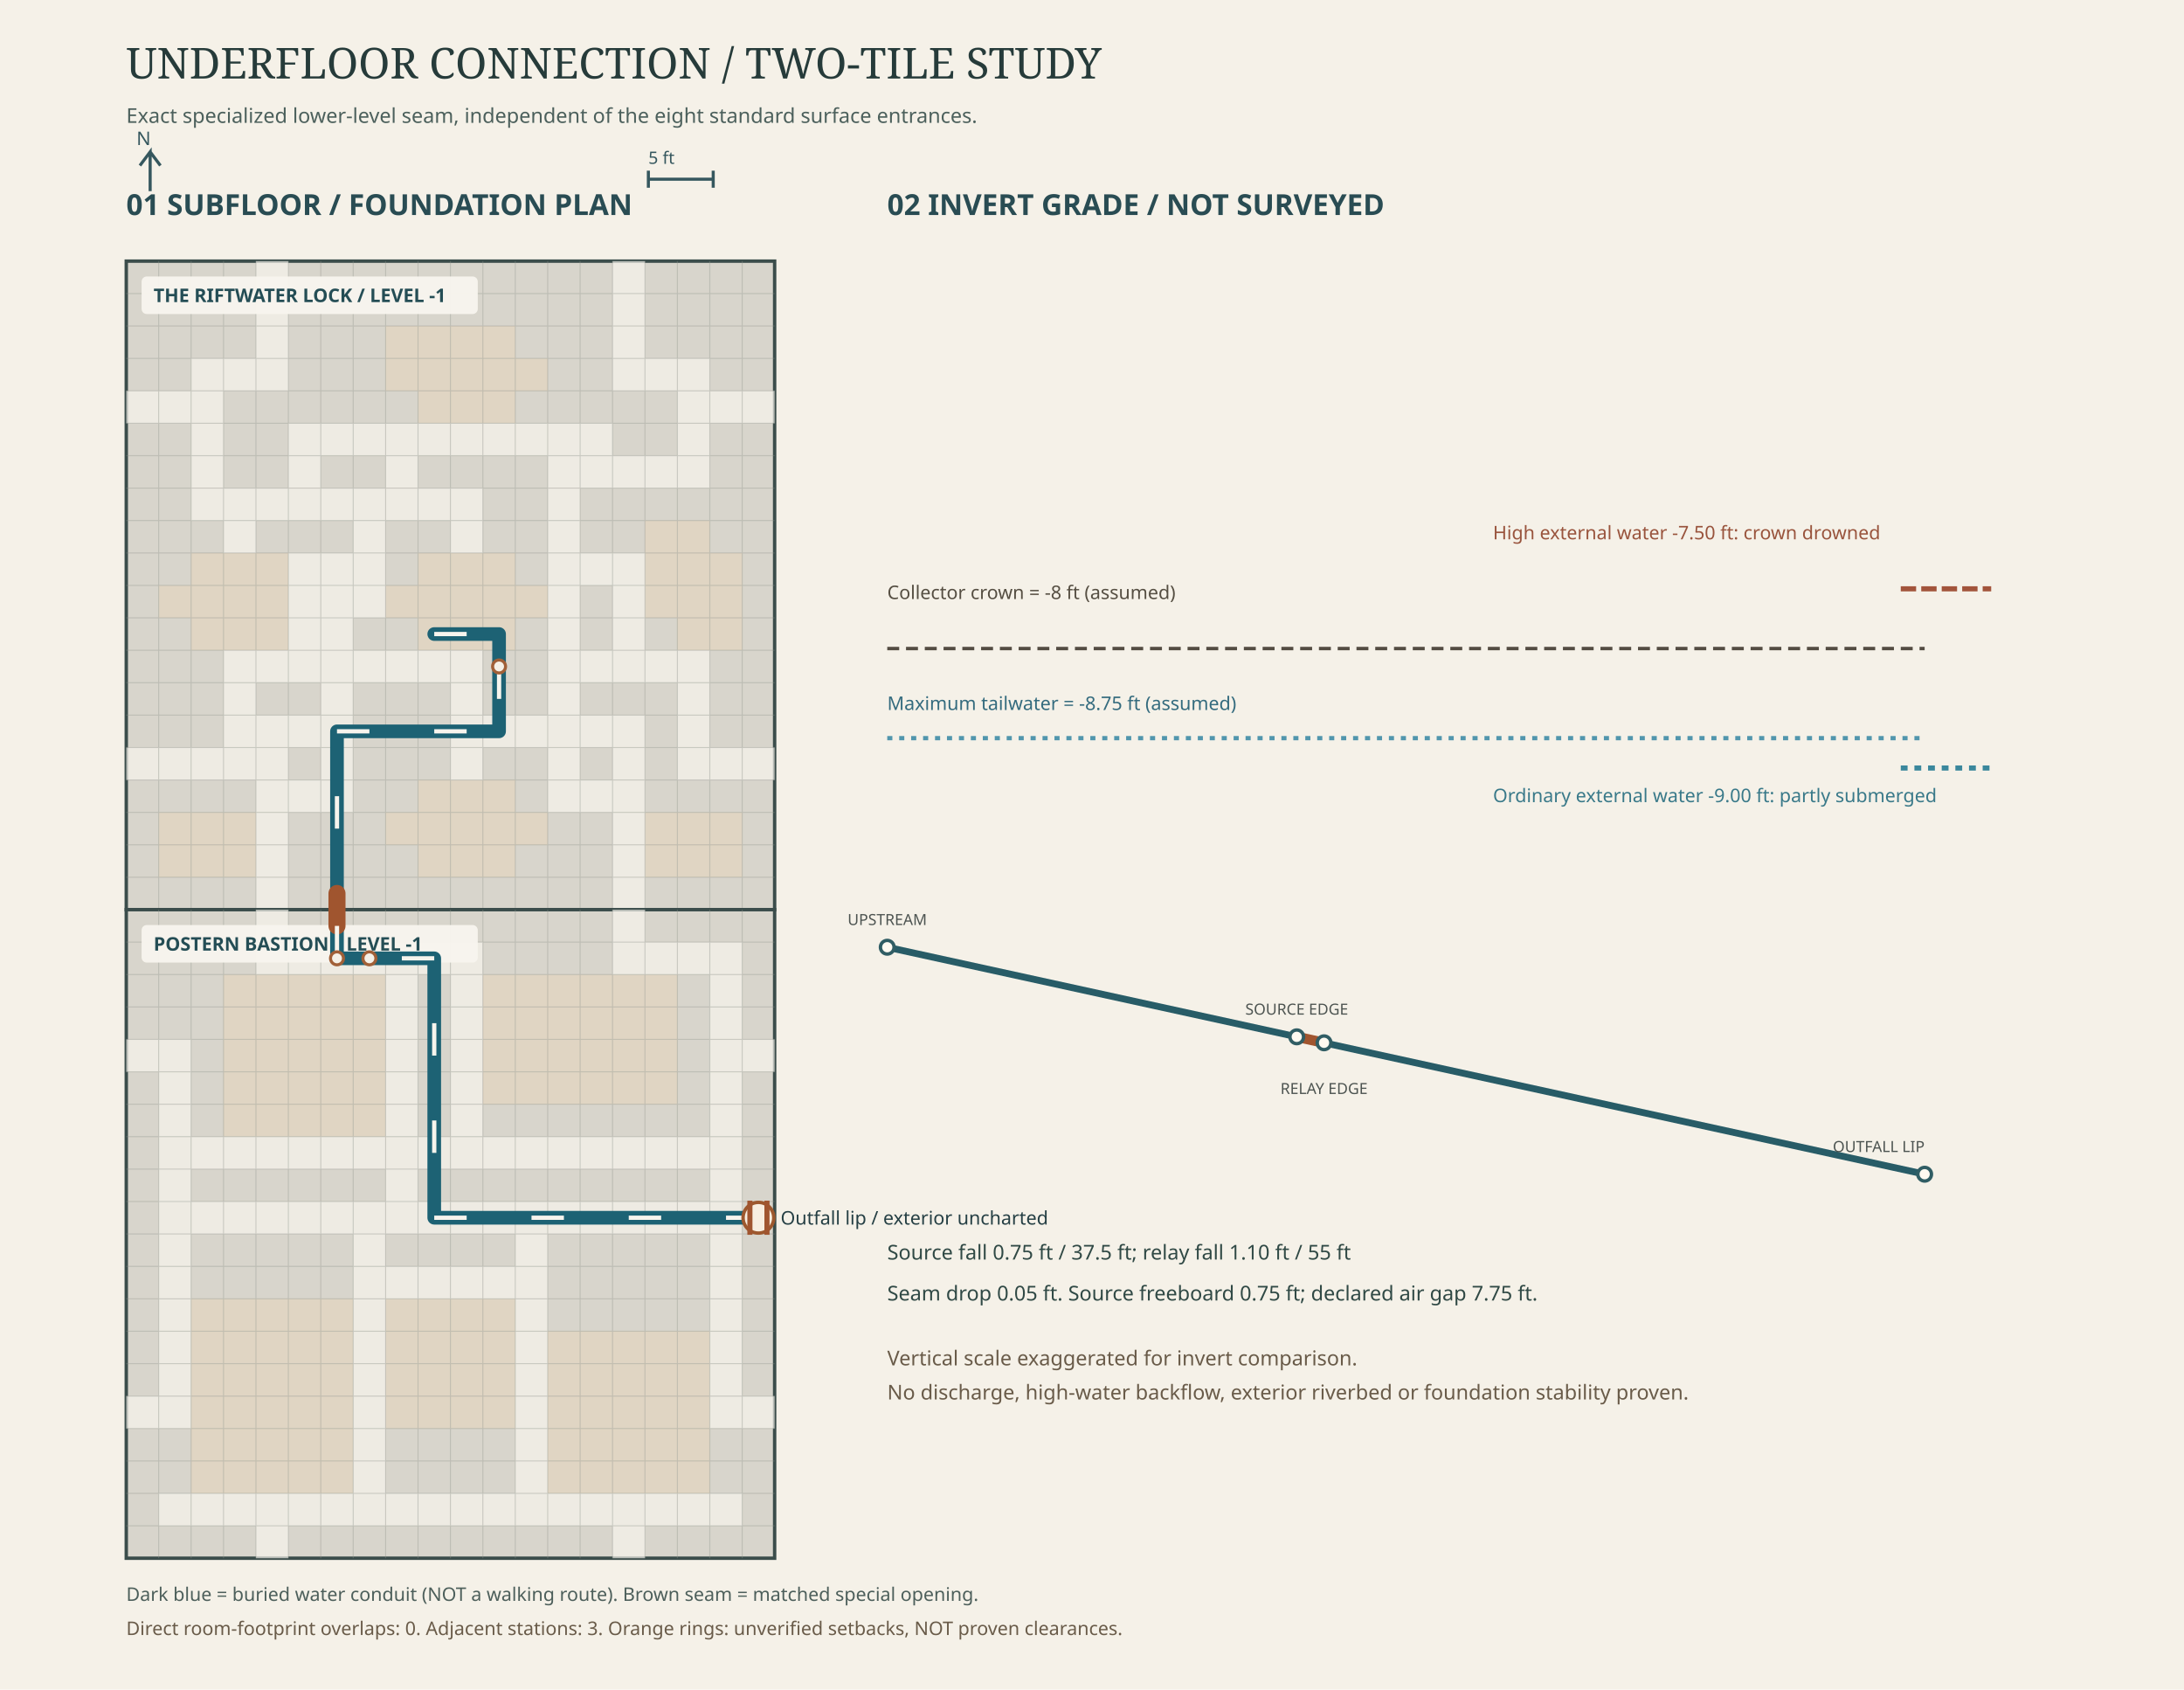
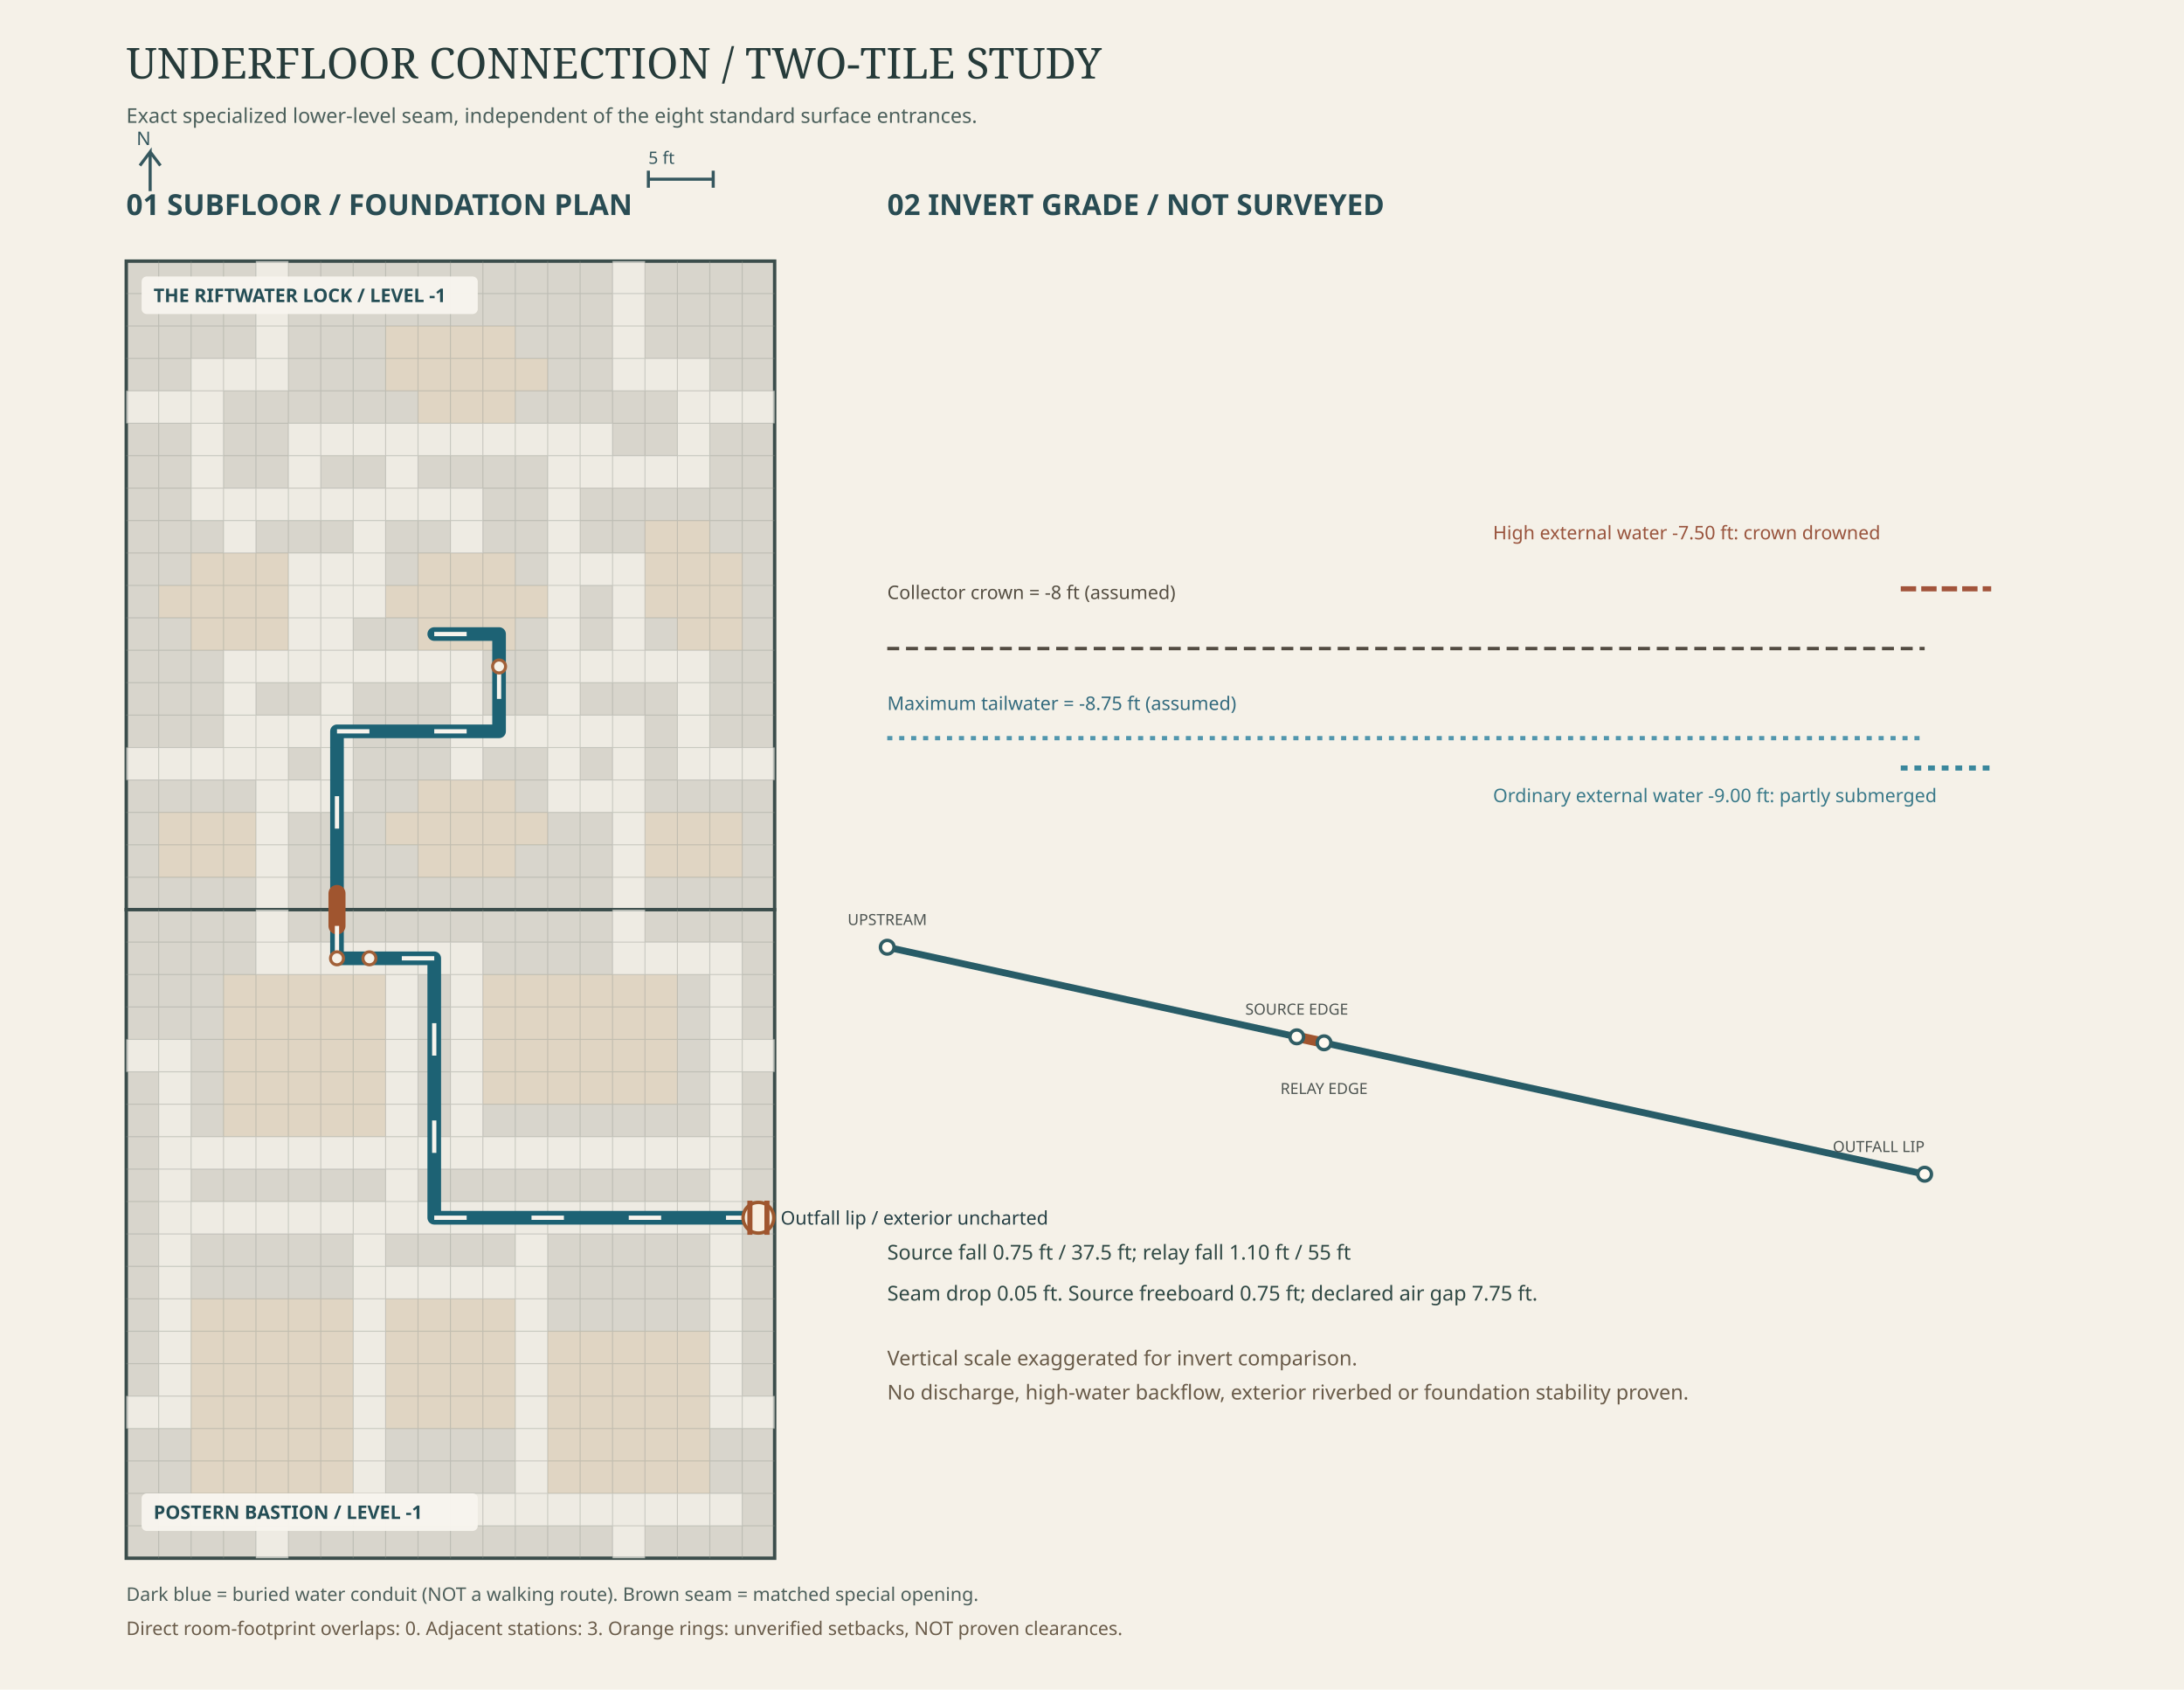
<svg xmlns="http://www.w3.org/2000/svg" viewBox="0 0 1280 990" role="img" aria-label="Matched two-tile lower collector and assumed invert survey">
  <rect width="1280" height="990" fill="#f5f1e8" />
  <text x="74" y="46" font-size="25" font-family="Georgia,serif" fill="#263b3a">UNDERFLOOR CONNECTION / TWO-TILE STUDY</text>
  <text x="74" y="72" font-size="12" font-family="sans-serif" fill="#4c605c">Exact specialized lower-level seam, independent of the eight standard surface entrances.</text>
  <text x="74" y="126" font-size="17" font-weight="700" font-family="sans-serif" fill="#294c53">01  SUBFLOOR / FOUNDATION PLAN</text>
  <text x="520" y="126" font-size="17" font-weight="700" font-family="sans-serif" fill="#294c53">02  INVERT GRADE / NOT SURVEYED</text>
  <g id="subfloor-plan-orientation" fill="none" stroke="#35575e" stroke-width="1.8">
    <path d="M88 112V89l-6 8 M88 89l6 8" />
    <text x="80" y="85" fill="#35575e" stroke="none" font-size="11" font-family="sans-serif">N</text>
    <path d="M380 105h38 M380 100v10 M418 100v10" />
    <text x="380" y="96" fill="#35575e" stroke="none" font-size="10" font-family="sans-serif">5 ft</text>
  </g>
  <g id="subfloor-two-tile-plan" transform="translate(74 153)">
    <g data-tile="riftwater_lock" transform="translate(0 0)">
      <rect width="380" height="380" fill="#d8d5cc" stroke="#3b4d4b" stroke-width="2" />
      <g id="foundation-context-0" opacity=".66">
        <rect x="38" y="171" width="19" height="19" fill="#e4d5bd" />
        <rect x="57" y="171" width="19" height="19" fill="#e4d5bd" />
        <rect x="76" y="171" width="19" height="19" fill="#e4d5bd" />
        <rect x="19" y="190" width="19" height="19" fill="#e4d5bd" />
        <rect x="38" y="190" width="19" height="19" fill="#e4d5bd" />
        <rect x="57" y="190" width="19" height="19" fill="#e4d5bd" />
        <rect x="76" y="190" width="19" height="19" fill="#e4d5bd" />
        <rect x="38" y="209" width="19" height="19" fill="#e4d5bd" />
        <rect x="57" y="209" width="19" height="19" fill="#e4d5bd" />
        <rect x="76" y="209" width="19" height="19" fill="#e4d5bd" />
        <rect x="304" y="152" width="19" height="19" fill="#e4d5bd" />
        <rect x="323" y="152" width="19" height="19" fill="#e4d5bd" />
        <rect x="304" y="171" width="19" height="19" fill="#e4d5bd" />
        <rect x="323" y="171" width="19" height="19" fill="#e4d5bd" />
        <rect x="342" y="171" width="19" height="19" fill="#e4d5bd" />
        <rect x="304" y="190" width="19" height="19" fill="#e4d5bd" />
        <rect x="323" y="190" width="19" height="19" fill="#e4d5bd" />
        <rect x="342" y="190" width="19" height="19" fill="#e4d5bd" />
        <rect x="323" y="209" width="19" height="19" fill="#e4d5bd" />
        <rect x="342" y="209" width="19" height="19" fill="#e4d5bd" />
        <rect x="171" y="171" width="19" height="19" fill="#e4d5bd" />
        <rect x="190" y="171" width="19" height="19" fill="#e4d5bd" />
        <rect x="209" y="171" width="19" height="19" fill="#e4d5bd" />
        <rect x="152" y="190" width="19" height="19" fill="#e4d5bd" />
        <rect x="171" y="190" width="19" height="19" fill="#e4d5bd" />
        <rect x="190" y="190" width="19" height="19" fill="#e4d5bd" />
        <rect x="209" y="190" width="19" height="19" fill="#e4d5bd" />
        <rect x="228" y="190" width="19" height="19" fill="#e4d5bd" />
        <rect x="171" y="209" width="19" height="19" fill="#e4d5bd" />
        <rect x="190" y="209" width="19" height="19" fill="#e4d5bd" />
        <rect x="209" y="209" width="19" height="19" fill="#e4d5bd" />
        <rect x="152" y="38" width="19" height="19" fill="#e4d5bd" />
        <rect x="171" y="38" width="19" height="19" fill="#e4d5bd" />
        <rect x="190" y="38" width="19" height="19" fill="#e4d5bd" />
        <rect x="209" y="38" width="19" height="19" fill="#e4d5bd" />
        <rect x="152" y="57" width="19" height="19" fill="#e4d5bd" />
        <rect x="171" y="57" width="19" height="19" fill="#e4d5bd" />
        <rect x="190" y="57" width="19" height="19" fill="#e4d5bd" />
        <rect x="209" y="57" width="19" height="19" fill="#e4d5bd" />
        <rect x="228" y="57" width="19" height="19" fill="#e4d5bd" />
        <rect x="171" y="76" width="19" height="19" fill="#e4d5bd" />
        <rect x="190" y="76" width="19" height="19" fill="#e4d5bd" />
        <rect x="209" y="76" width="19" height="19" fill="#e4d5bd" />
        <rect x="171" y="304" width="19" height="19" fill="#e4d5bd" />
        <rect x="190" y="304" width="19" height="19" fill="#e4d5bd" />
        <rect x="209" y="304" width="19" height="19" fill="#e4d5bd" />
        <rect x="152" y="323" width="19" height="19" fill="#e4d5bd" />
        <rect x="171" y="323" width="19" height="19" fill="#e4d5bd" />
        <rect x="190" y="323" width="19" height="19" fill="#e4d5bd" />
        <rect x="209" y="323" width="19" height="19" fill="#e4d5bd" />
        <rect x="228" y="323" width="19" height="19" fill="#e4d5bd" />
        <rect x="171" y="342" width="19" height="19" fill="#e4d5bd" />
        <rect x="190" y="342" width="19" height="19" fill="#e4d5bd" />
        <rect x="209" y="342" width="19" height="19" fill="#e4d5bd" />
        <rect x="19" y="323" width="19" height="19" fill="#e4d5bd" />
        <rect x="38" y="323" width="19" height="19" fill="#e4d5bd" />
        <rect x="57" y="323" width="19" height="19" fill="#e4d5bd" />
        <rect x="19" y="342" width="19" height="19" fill="#e4d5bd" />
        <rect x="38" y="342" width="19" height="19" fill="#e4d5bd" />
        <rect x="57" y="342" width="19" height="19" fill="#e4d5bd" />
        <rect x="304" y="323" width="19" height="19" fill="#e4d5bd" />
        <rect x="323" y="323" width="19" height="19" fill="#e4d5bd" />
        <rect x="342" y="323" width="19" height="19" fill="#e4d5bd" />
        <rect x="304" y="342" width="19" height="19" fill="#e4d5bd" />
        <rect x="323" y="342" width="19" height="19" fill="#e4d5bd" />
        <rect x="342" y="342" width="19" height="19" fill="#e4d5bd" />
        <rect x="76" y="0" width="19" height="19" fill="#f9f6ef" />
        <rect x="76" y="19" width="19" height="19" fill="#f9f6ef" />
        <rect x="76" y="38" width="19" height="19" fill="#f9f6ef" />
        <rect x="76" y="57" width="19" height="19" fill="#f9f6ef" />
        <rect x="38" y="57" width="19" height="19" fill="#f9f6ef" />
        <rect x="57" y="57" width="19" height="19" fill="#f9f6ef" />
        <rect x="38" y="76" width="19" height="19" fill="#f9f6ef" />
        <rect x="38" y="95" width="19" height="19" fill="#f9f6ef" />
        <rect x="38" y="114" width="19" height="19" fill="#f9f6ef" />
        <rect x="38" y="133" width="19" height="19" fill="#f9f6ef" />
        <rect x="57" y="133" width="19" height="19" fill="#f9f6ef" />
        <rect x="76" y="133" width="19" height="19" fill="#f9f6ef" />
        <rect x="95" y="133" width="19" height="19" fill="#f9f6ef" />
        <rect x="285" y="0" width="19" height="19" fill="#f9f6ef" />
        <rect x="285" y="19" width="19" height="19" fill="#f9f6ef" />
        <rect x="285" y="38" width="19" height="19" fill="#f9f6ef" />
        <rect x="285" y="57" width="19" height="19" fill="#f9f6ef" />
        <rect x="304" y="57" width="19" height="19" fill="#f9f6ef" />
        <rect x="323" y="57" width="19" height="19" fill="#f9f6ef" />
        <rect x="323" y="76" width="19" height="19" fill="#f9f6ef" />
        <rect x="323" y="95" width="19" height="19" fill="#f9f6ef" />
        <rect x="323" y="114" width="19" height="19" fill="#f9f6ef" />
        <rect x="266" y="114" width="19" height="19" fill="#f9f6ef" />
        <rect x="285" y="114" width="19" height="19" fill="#f9f6ef" />
        <rect x="304" y="114" width="19" height="19" fill="#f9f6ef" />
        <rect x="0" y="76" width="19" height="19" fill="#f9f6ef" />
        <rect x="19" y="76" width="19" height="19" fill="#f9f6ef" />
        <rect x="342" y="76" width="19" height="19" fill="#f9f6ef" />
        <rect x="361" y="76" width="19" height="19" fill="#f9f6ef" />
        <rect x="0" y="285" width="19" height="19" fill="#f9f6ef" />
        <rect x="19" y="285" width="19" height="19" fill="#f9f6ef" />
        <rect x="38" y="285" width="19" height="19" fill="#f9f6ef" />
        <rect x="57" y="285" width="19" height="19" fill="#f9f6ef" />
        <rect x="57" y="228" width="19" height="19" fill="#f9f6ef" />
        <rect x="57" y="247" width="19" height="19" fill="#f9f6ef" />
        <rect x="57" y="266" width="19" height="19" fill="#f9f6ef" />
        <rect x="76" y="228" width="19" height="19" fill="#f9f6ef" />
        <rect x="95" y="228" width="19" height="19" fill="#f9f6ef" />
        <rect x="114" y="228" width="19" height="19" fill="#f9f6ef" />
        <rect x="323" y="285" width="19" height="19" fill="#f9f6ef" />
        <rect x="342" y="285" width="19" height="19" fill="#f9f6ef" />
        <rect x="361" y="285" width="19" height="19" fill="#f9f6ef" />
        <rect x="323" y="228" width="19" height="19" fill="#f9f6ef" />
        <rect x="323" y="247" width="19" height="19" fill="#f9f6ef" />
        <rect x="323" y="266" width="19" height="19" fill="#f9f6ef" />
        <rect x="266" y="228" width="19" height="19" fill="#f9f6ef" />
        <rect x="285" y="228" width="19" height="19" fill="#f9f6ef" />
        <rect x="304" y="228" width="19" height="19" fill="#f9f6ef" />
        <rect x="76" y="304" width="19" height="19" fill="#f9f6ef" />
        <rect x="76" y="323" width="19" height="19" fill="#f9f6ef" />
        <rect x="76" y="342" width="19" height="19" fill="#f9f6ef" />
        <rect x="76" y="361" width="19" height="19" fill="#f9f6ef" />
        <rect x="95" y="304" width="19" height="19" fill="#f9f6ef" />
        <rect x="114" y="304" width="19" height="19" fill="#f9f6ef" />
        <rect x="114" y="247" width="19" height="19" fill="#f9f6ef" />
        <rect x="114" y="266" width="19" height="19" fill="#f9f6ef" />
        <rect x="114" y="285" width="19" height="19" fill="#f9f6ef" />
        <rect x="285" y="304" width="19" height="19" fill="#f9f6ef" />
        <rect x="285" y="323" width="19" height="19" fill="#f9f6ef" />
        <rect x="285" y="342" width="19" height="19" fill="#f9f6ef" />
        <rect x="285" y="361" width="19" height="19" fill="#f9f6ef" />
        <rect x="247" y="304" width="19" height="19" fill="#f9f6ef" />
        <rect x="266" y="304" width="19" height="19" fill="#f9f6ef" />
        <rect x="247" y="228" width="19" height="19" fill="#f9f6ef" />
        <rect x="247" y="247" width="19" height="19" fill="#f9f6ef" />
        <rect x="247" y="266" width="19" height="19" fill="#f9f6ef" />
        <rect x="247" y="285" width="19" height="19" fill="#f9f6ef" />
        <rect x="95" y="95" width="19" height="19" fill="#f9f6ef" />
        <rect x="95" y="114" width="19" height="19" fill="#f9f6ef" />
        <rect x="114" y="95" width="19" height="19" fill="#f9f6ef" />
        <rect x="133" y="95" width="19" height="19" fill="#f9f6ef" />
        <rect x="152" y="95" width="19" height="19" fill="#f9f6ef" />
        <rect x="171" y="95" width="19" height="19" fill="#f9f6ef" />
        <rect x="190" y="95" width="19" height="19" fill="#f9f6ef" />
        <rect x="209" y="95" width="19" height="19" fill="#f9f6ef" />
        <rect x="228" y="95" width="19" height="19" fill="#f9f6ef" />
        <rect x="247" y="95" width="19" height="19" fill="#f9f6ef" />
        <rect x="266" y="95" width="19" height="19" fill="#f9f6ef" />
        <rect x="114" y="133" width="19" height="19" fill="#f9f6ef" />
        <rect x="133" y="133" width="19" height="19" fill="#f9f6ef" />
        <rect x="133" y="152" width="19" height="19" fill="#f9f6ef" />
        <rect x="133" y="171" width="19" height="19" fill="#f9f6ef" />
        <rect x="114" y="171" width="19" height="19" fill="#f9f6ef" />
        <rect x="114" y="190" width="19" height="19" fill="#f9f6ef" />
        <rect x="114" y="209" width="19" height="19" fill="#f9f6ef" />
        <rect x="247" y="114" width="19" height="19" fill="#f9f6ef" />
        <rect x="247" y="133" width="19" height="19" fill="#f9f6ef" />
        <rect x="247" y="152" width="19" height="19" fill="#f9f6ef" />
        <rect x="247" y="171" width="19" height="19" fill="#f9f6ef" />
        <rect x="247" y="190" width="19" height="19" fill="#f9f6ef" />
        <rect x="247" y="209" width="19" height="19" fill="#f9f6ef" />
        <rect x="133" y="228" width="19" height="19" fill="#f9f6ef" />
        <rect x="152" y="228" width="19" height="19" fill="#f9f6ef" />
        <rect x="171" y="228" width="19" height="19" fill="#f9f6ef" />
        <rect x="190" y="228" width="19" height="19" fill="#f9f6ef" />
        <rect x="190" y="247" width="19" height="19" fill="#f9f6ef" />
        <rect x="190" y="266" width="19" height="19" fill="#f9f6ef" />
        <rect x="209" y="266" width="19" height="19" fill="#f9f6ef" />
        <rect x="228" y="266" width="19" height="19" fill="#f9f6ef" />
        <rect x="152" y="114" width="19" height="19" fill="#f9f6ef" />
        <rect x="152" y="133" width="19" height="19" fill="#f9f6ef" />
        <rect x="171" y="133" width="19" height="19" fill="#f9f6ef" />
        <rect x="190" y="133" width="19" height="19" fill="#f9f6ef" />
        <rect x="190" y="152" width="19" height="19" fill="#f9f6ef" />
        <rect x="57" y="152" width="19" height="19" fill="#f9f6ef" />
        <rect x="95" y="171" width="19" height="19" fill="#f9f6ef" />
        <rect x="95" y="190" width="19" height="19" fill="#f9f6ef" />
        <rect x="266" y="171" width="19" height="19" fill="#f9f6ef" />
        <rect x="285" y="171" width="19" height="19" fill="#f9f6ef" />
        <rect x="190" y="285" width="19" height="19" fill="#f9f6ef" />
        <rect x="95" y="209" width="19" height="19" fill="#f9f6ef" />
        <rect x="285" y="190" width="19" height="19" fill="#f9f6ef" />
        <rect x="285" y="209" width="19" height="19" fill="#f9f6ef" />
        <rect x="76" y="266" width="19" height="19" fill="#f9f6ef" />
        <rect x="76" y="285" width="19" height="19" fill="#f9f6ef" />
        <rect x="95" y="266" width="19" height="19" fill="#f9f6ef" />
        <rect x="285" y="266" width="19" height="19" fill="#f9f6ef" />
        <rect x="285" y="285" width="19" height="19" fill="#f9f6ef" />
        <rect x="266" y="266" width="19" height="19" fill="#f9f6ef" />
        <rect x="133" y="190" width="19" height="19" fill="#f9f6ef" />
      </g>
      <g fill="none" stroke="#8c9189" stroke-width=".6" opacity=".35">
        <path d="M19,0v380 M0,19h380" />
        <path d="M38,0v380 M0,38h380" />
        <path d="M57,0v380 M0,57h380" />
        <path d="M76,0v380 M0,76h380" />
        <path d="M95,0v380 M0,95h380" />
        <path d="M114,0v380 M0,114h380" />
        <path d="M133,0v380 M0,133h380" />
        <path d="M152,0v380 M0,152h380" />
        <path d="M171,0v380 M0,171h380" />
        <path d="M190,0v380 M0,190h380" />
        <path d="M209,0v380 M0,209h380" />
        <path d="M228,0v380 M0,228h380" />
        <path d="M247,0v380 M0,247h380" />
        <path d="M266,0v380 M0,266h380" />
        <path d="M285,0v380 M0,285h380" />
        <path d="M304,0v380 M0,304h380" />
        <path d="M323,0v380 M0,323h380" />
        <path d="M342,0v380 M0,342h380" />
        <path d="M361,0v380 M0,361h380" />
      </g>
      <rect x="9" y="9" width="197" height="22" rx="3" fill="#f8f5ee" opacity=".96" />
      <text x="16" y="24" font-size="11" fill="#244d55" font-weight="700" font-family="sans-serif">THE RIFTWATER LOCK / LEVEL -1</text>
    </g>
    <g data-tile="postern_bastion" transform="translate(0 380)">
      <rect width="380" height="380" fill="#d8d5cc" stroke="#3b4d4b" stroke-width="2" />
      <g id="foundation-context-1" opacity=".66">
        <rect x="57" y="38" width="19" height="19" fill="#e4d5bd" />
        <rect x="76" y="38" width="19" height="19" fill="#e4d5bd" />
        <rect x="95" y="38" width="19" height="19" fill="#e4d5bd" />
        <rect x="114" y="38" width="19" height="19" fill="#e4d5bd" />
        <rect x="133" y="38" width="19" height="19" fill="#e4d5bd" />
        <rect x="57" y="57" width="19" height="19" fill="#e4d5bd" />
        <rect x="76" y="57" width="19" height="19" fill="#e4d5bd" />
        <rect x="95" y="57" width="19" height="19" fill="#e4d5bd" />
        <rect x="114" y="57" width="19" height="19" fill="#e4d5bd" />
        <rect x="133" y="57" width="19" height="19" fill="#e4d5bd" />
        <rect x="57" y="76" width="19" height="19" fill="#e4d5bd" />
        <rect x="76" y="76" width="19" height="19" fill="#e4d5bd" />
        <rect x="95" y="76" width="19" height="19" fill="#e4d5bd" />
        <rect x="114" y="76" width="19" height="19" fill="#e4d5bd" />
        <rect x="133" y="76" width="19" height="19" fill="#e4d5bd" />
        <rect x="57" y="95" width="19" height="19" fill="#e4d5bd" />
        <rect x="76" y="95" width="19" height="19" fill="#e4d5bd" />
        <rect x="95" y="95" width="19" height="19" fill="#e4d5bd" />
        <rect x="114" y="95" width="19" height="19" fill="#e4d5bd" />
        <rect x="133" y="95" width="19" height="19" fill="#e4d5bd" />
        <rect x="57" y="114" width="19" height="19" fill="#e4d5bd" />
        <rect x="76" y="114" width="19" height="19" fill="#e4d5bd" />
        <rect x="95" y="114" width="19" height="19" fill="#e4d5bd" />
        <rect x="114" y="114" width="19" height="19" fill="#e4d5bd" />
        <rect x="133" y="114" width="19" height="19" fill="#e4d5bd" />
        <rect x="209" y="38" width="19" height="19" fill="#e4d5bd" />
        <rect x="228" y="38" width="19" height="19" fill="#e4d5bd" />
        <rect x="247" y="38" width="19" height="19" fill="#e4d5bd" />
        <rect x="266" y="38" width="19" height="19" fill="#e4d5bd" />
        <rect x="285" y="38" width="19" height="19" fill="#e4d5bd" />
        <rect x="304" y="38" width="19" height="19" fill="#e4d5bd" />
        <rect x="209" y="57" width="19" height="19" fill="#e4d5bd" />
        <rect x="228" y="57" width="19" height="19" fill="#e4d5bd" />
        <rect x="247" y="57" width="19" height="19" fill="#e4d5bd" />
        <rect x="266" y="57" width="19" height="19" fill="#e4d5bd" />
        <rect x="285" y="57" width="19" height="19" fill="#e4d5bd" />
        <rect x="304" y="57" width="19" height="19" fill="#e4d5bd" />
        <rect x="209" y="76" width="19" height="19" fill="#e4d5bd" />
        <rect x="228" y="76" width="19" height="19" fill="#e4d5bd" />
        <rect x="247" y="76" width="19" height="19" fill="#e4d5bd" />
        <rect x="266" y="76" width="19" height="19" fill="#e4d5bd" />
        <rect x="285" y="76" width="19" height="19" fill="#e4d5bd" />
        <rect x="304" y="76" width="19" height="19" fill="#e4d5bd" />
        <rect x="209" y="95" width="19" height="19" fill="#e4d5bd" />
        <rect x="228" y="95" width="19" height="19" fill="#e4d5bd" />
        <rect x="247" y="95" width="19" height="19" fill="#e4d5bd" />
        <rect x="266" y="95" width="19" height="19" fill="#e4d5bd" />
        <rect x="285" y="95" width="19" height="19" fill="#e4d5bd" />
        <rect x="304" y="95" width="19" height="19" fill="#e4d5bd" />
        <rect x="38" y="228" width="19" height="19" fill="#e4d5bd" />
        <rect x="57" y="228" width="19" height="19" fill="#e4d5bd" />
        <rect x="76" y="228" width="19" height="19" fill="#e4d5bd" />
        <rect x="95" y="228" width="19" height="19" fill="#e4d5bd" />
        <rect x="114" y="228" width="19" height="19" fill="#e4d5bd" />
        <rect x="38" y="247" width="19" height="19" fill="#e4d5bd" />
        <rect x="57" y="247" width="19" height="19" fill="#e4d5bd" />
        <rect x="76" y="247" width="19" height="19" fill="#e4d5bd" />
        <rect x="95" y="247" width="19" height="19" fill="#e4d5bd" />
        <rect x="114" y="247" width="19" height="19" fill="#e4d5bd" />
        <rect x="38" y="266" width="19" height="19" fill="#e4d5bd" />
        <rect x="57" y="266" width="19" height="19" fill="#e4d5bd" />
        <rect x="76" y="266" width="19" height="19" fill="#e4d5bd" />
        <rect x="95" y="266" width="19" height="19" fill="#e4d5bd" />
        <rect x="114" y="266" width="19" height="19" fill="#e4d5bd" />
        <rect x="38" y="285" width="19" height="19" fill="#e4d5bd" />
        <rect x="57" y="285" width="19" height="19" fill="#e4d5bd" />
        <rect x="76" y="285" width="19" height="19" fill="#e4d5bd" />
        <rect x="95" y="285" width="19" height="19" fill="#e4d5bd" />
        <rect x="114" y="285" width="19" height="19" fill="#e4d5bd" />
        <rect x="38" y="304" width="19" height="19" fill="#e4d5bd" />
        <rect x="57" y="304" width="19" height="19" fill="#e4d5bd" />
        <rect x="76" y="304" width="19" height="19" fill="#e4d5bd" />
        <rect x="95" y="304" width="19" height="19" fill="#e4d5bd" />
        <rect x="114" y="304" width="19" height="19" fill="#e4d5bd" />
        <rect x="38" y="323" width="19" height="19" fill="#e4d5bd" />
        <rect x="57" y="323" width="19" height="19" fill="#e4d5bd" />
        <rect x="76" y="323" width="19" height="19" fill="#e4d5bd" />
        <rect x="95" y="323" width="19" height="19" fill="#e4d5bd" />
        <rect x="114" y="323" width="19" height="19" fill="#e4d5bd" />
        <rect x="247" y="247" width="19" height="19" fill="#e4d5bd" />
        <rect x="266" y="247" width="19" height="19" fill="#e4d5bd" />
        <rect x="285" y="247" width="19" height="19" fill="#e4d5bd" />
        <rect x="304" y="247" width="19" height="19" fill="#e4d5bd" />
        <rect x="323" y="247" width="19" height="19" fill="#e4d5bd" />
        <rect x="247" y="266" width="19" height="19" fill="#e4d5bd" />
        <rect x="266" y="266" width="19" height="19" fill="#e4d5bd" />
        <rect x="285" y="266" width="19" height="19" fill="#e4d5bd" />
        <rect x="304" y="266" width="19" height="19" fill="#e4d5bd" />
        <rect x="323" y="266" width="19" height="19" fill="#e4d5bd" />
        <rect x="247" y="285" width="19" height="19" fill="#e4d5bd" />
        <rect x="266" y="285" width="19" height="19" fill="#e4d5bd" />
        <rect x="285" y="285" width="19" height="19" fill="#e4d5bd" />
        <rect x="304" y="285" width="19" height="19" fill="#e4d5bd" />
        <rect x="323" y="285" width="19" height="19" fill="#e4d5bd" />
        <rect x="247" y="304" width="19" height="19" fill="#e4d5bd" />
        <rect x="266" y="304" width="19" height="19" fill="#e4d5bd" />
        <rect x="285" y="304" width="19" height="19" fill="#e4d5bd" />
        <rect x="304" y="304" width="19" height="19" fill="#e4d5bd" />
        <rect x="323" y="304" width="19" height="19" fill="#e4d5bd" />
        <rect x="247" y="323" width="19" height="19" fill="#e4d5bd" />
        <rect x="266" y="323" width="19" height="19" fill="#e4d5bd" />
        <rect x="285" y="323" width="19" height="19" fill="#e4d5bd" />
        <rect x="304" y="323" width="19" height="19" fill="#e4d5bd" />
        <rect x="323" y="323" width="19" height="19" fill="#e4d5bd" />
        <rect x="152" y="228" width="19" height="19" fill="#e4d5bd" />
        <rect x="171" y="228" width="19" height="19" fill="#e4d5bd" />
        <rect x="190" y="228" width="19" height="19" fill="#e4d5bd" />
        <rect x="209" y="228" width="19" height="19" fill="#e4d5bd" />
        <rect x="152" y="247" width="19" height="19" fill="#e4d5bd" />
        <rect x="171" y="247" width="19" height="19" fill="#e4d5bd" />
        <rect x="190" y="247" width="19" height="19" fill="#e4d5bd" />
        <rect x="209" y="247" width="19" height="19" fill="#e4d5bd" />
        <rect x="152" y="266" width="19" height="19" fill="#e4d5bd" />
        <rect x="171" y="266" width="19" height="19" fill="#e4d5bd" />
        <rect x="190" y="266" width="19" height="19" fill="#e4d5bd" />
        <rect x="209" y="266" width="19" height="19" fill="#e4d5bd" />
        <rect x="152" y="285" width="19" height="19" fill="#e4d5bd" />
        <rect x="171" y="285" width="19" height="19" fill="#e4d5bd" />
        <rect x="190" y="285" width="19" height="19" fill="#e4d5bd" />
        <rect x="209" y="285" width="19" height="19" fill="#e4d5bd" />
        <rect x="76" y="0" width="19" height="19" fill="#f9f6ef" />
        <rect x="76" y="19" width="19" height="19" fill="#f9f6ef" />
        <rect x="95" y="19" width="19" height="19" fill="#f9f6ef" />
        <rect x="114" y="19" width="19" height="19" fill="#f9f6ef" />
        <rect x="133" y="19" width="19" height="19" fill="#f9f6ef" />
        <rect x="152" y="19" width="19" height="19" fill="#f9f6ef" />
        <rect x="152" y="38" width="19" height="19" fill="#f9f6ef" />
        <rect x="152" y="57" width="19" height="19" fill="#f9f6ef" />
        <rect x="152" y="76" width="19" height="19" fill="#f9f6ef" />
        <rect x="152" y="95" width="19" height="19" fill="#f9f6ef" />
        <rect x="152" y="114" width="19" height="19" fill="#f9f6ef" />
        <rect x="152" y="133" width="19" height="19" fill="#f9f6ef" />
        <rect x="152" y="152" width="19" height="19" fill="#f9f6ef" />
        <rect x="152" y="171" width="19" height="19" fill="#f9f6ef" />
        <rect x="285" y="0" width="19" height="19" fill="#f9f6ef" />
        <rect x="285" y="19" width="19" height="19" fill="#f9f6ef" />
        <rect x="304" y="19" width="19" height="19" fill="#f9f6ef" />
        <rect x="323" y="19" width="19" height="19" fill="#f9f6ef" />
        <rect x="342" y="19" width="19" height="19" fill="#f9f6ef" />
        <rect x="342" y="38" width="19" height="19" fill="#f9f6ef" />
        <rect x="342" y="57" width="19" height="19" fill="#f9f6ef" />
        <rect x="342" y="76" width="19" height="19" fill="#f9f6ef" />
        <rect x="342" y="95" width="19" height="19" fill="#f9f6ef" />
        <rect x="342" y="114" width="19" height="19" fill="#f9f6ef" />
        <rect x="342" y="133" width="19" height="19" fill="#f9f6ef" />
        <rect x="342" y="152" width="19" height="19" fill="#f9f6ef" />
        <rect x="342" y="171" width="19" height="19" fill="#f9f6ef" />
        <rect x="0" y="76" width="19" height="19" fill="#f9f6ef" />
        <rect x="19" y="76" width="19" height="19" fill="#f9f6ef" />
        <rect x="19" y="95" width="19" height="19" fill="#f9f6ef" />
        <rect x="19" y="114" width="19" height="19" fill="#f9f6ef" />
        <rect x="19" y="133" width="19" height="19" fill="#f9f6ef" />
        <rect x="19" y="152" width="19" height="19" fill="#f9f6ef" />
        <rect x="19" y="171" width="19" height="19" fill="#f9f6ef" />
        <rect x="361" y="76" width="19" height="19" fill="#f9f6ef" />
        <rect x="0" y="285" width="19" height="19" fill="#f9f6ef" />
        <rect x="19" y="285" width="19" height="19" fill="#f9f6ef" />
        <rect x="19" y="190" width="19" height="19" fill="#f9f6ef" />
        <rect x="19" y="209" width="19" height="19" fill="#f9f6ef" />
        <rect x="19" y="228" width="19" height="19" fill="#f9f6ef" />
        <rect x="19" y="247" width="19" height="19" fill="#f9f6ef" />
        <rect x="19" y="266" width="19" height="19" fill="#f9f6ef" />
        <rect x="342" y="285" width="19" height="19" fill="#f9f6ef" />
        <rect x="361" y="285" width="19" height="19" fill="#f9f6ef" />
        <rect x="342" y="190" width="19" height="19" fill="#f9f6ef" />
        <rect x="342" y="209" width="19" height="19" fill="#f9f6ef" />
        <rect x="342" y="228" width="19" height="19" fill="#f9f6ef" />
        <rect x="342" y="247" width="19" height="19" fill="#f9f6ef" />
        <rect x="342" y="266" width="19" height="19" fill="#f9f6ef" />
        <rect x="76" y="342" width="19" height="19" fill="#f9f6ef" />
        <rect x="76" y="361" width="19" height="19" fill="#f9f6ef" />
        <rect x="95" y="342" width="19" height="19" fill="#f9f6ef" />
        <rect x="114" y="342" width="19" height="19" fill="#f9f6ef" />
        <rect x="133" y="342" width="19" height="19" fill="#f9f6ef" />
        <rect x="133" y="171" width="19" height="19" fill="#f9f6ef" />
        <rect x="133" y="190" width="19" height="19" fill="#f9f6ef" />
        <rect x="133" y="209" width="19" height="19" fill="#f9f6ef" />
        <rect x="133" y="228" width="19" height="19" fill="#f9f6ef" />
        <rect x="133" y="247" width="19" height="19" fill="#f9f6ef" />
        <rect x="133" y="266" width="19" height="19" fill="#f9f6ef" />
        <rect x="133" y="285" width="19" height="19" fill="#f9f6ef" />
        <rect x="133" y="304" width="19" height="19" fill="#f9f6ef" />
        <rect x="133" y="323" width="19" height="19" fill="#f9f6ef" />
        <rect x="285" y="342" width="19" height="19" fill="#f9f6ef" />
        <rect x="285" y="361" width="19" height="19" fill="#f9f6ef" />
        <rect x="228" y="342" width="19" height="19" fill="#f9f6ef" />
        <rect x="247" y="342" width="19" height="19" fill="#f9f6ef" />
        <rect x="266" y="342" width="19" height="19" fill="#f9f6ef" />
        <rect x="228" y="171" width="19" height="19" fill="#f9f6ef" />
        <rect x="228" y="190" width="19" height="19" fill="#f9f6ef" />
        <rect x="228" y="209" width="19" height="19" fill="#f9f6ef" />
        <rect x="228" y="228" width="19" height="19" fill="#f9f6ef" />
        <rect x="228" y="247" width="19" height="19" fill="#f9f6ef" />
        <rect x="228" y="266" width="19" height="19" fill="#f9f6ef" />
        <rect x="228" y="285" width="19" height="19" fill="#f9f6ef" />
        <rect x="228" y="304" width="19" height="19" fill="#f9f6ef" />
        <rect x="228" y="323" width="19" height="19" fill="#f9f6ef" />
        <rect x="38" y="171" width="19" height="19" fill="#f9f6ef" />
        <rect x="57" y="171" width="19" height="19" fill="#f9f6ef" />
        <rect x="76" y="171" width="19" height="19" fill="#f9f6ef" />
        <rect x="95" y="171" width="19" height="19" fill="#f9f6ef" />
        <rect x="114" y="171" width="19" height="19" fill="#f9f6ef" />
        <rect x="171" y="171" width="19" height="19" fill="#f9f6ef" />
        <rect x="190" y="171" width="19" height="19" fill="#f9f6ef" />
        <rect x="209" y="171" width="19" height="19" fill="#f9f6ef" />
        <rect x="247" y="171" width="19" height="19" fill="#f9f6ef" />
        <rect x="266" y="171" width="19" height="19" fill="#f9f6ef" />
        <rect x="285" y="171" width="19" height="19" fill="#f9f6ef" />
        <rect x="304" y="171" width="19" height="19" fill="#f9f6ef" />
        <rect x="323" y="171" width="19" height="19" fill="#f9f6ef" />
        <rect x="38" y="133" width="19" height="19" fill="#f9f6ef" />
        <rect x="57" y="133" width="19" height="19" fill="#f9f6ef" />
        <rect x="76" y="133" width="19" height="19" fill="#f9f6ef" />
        <rect x="95" y="133" width="19" height="19" fill="#f9f6ef" />
        <rect x="114" y="133" width="19" height="19" fill="#f9f6ef" />
        <rect x="133" y="133" width="19" height="19" fill="#f9f6ef" />
        <rect x="171" y="133" width="19" height="19" fill="#f9f6ef" />
        <rect x="190" y="133" width="19" height="19" fill="#f9f6ef" />
        <rect x="209" y="133" width="19" height="19" fill="#f9f6ef" />
        <rect x="228" y="133" width="19" height="19" fill="#f9f6ef" />
        <rect x="247" y="133" width="19" height="19" fill="#f9f6ef" />
        <rect x="266" y="133" width="19" height="19" fill="#f9f6ef" />
        <rect x="285" y="133" width="19" height="19" fill="#f9f6ef" />
        <rect x="304" y="133" width="19" height="19" fill="#f9f6ef" />
        <rect x="323" y="133" width="19" height="19" fill="#f9f6ef" />
        <rect x="19" y="342" width="19" height="19" fill="#f9f6ef" />
        <rect x="38" y="342" width="19" height="19" fill="#f9f6ef" />
        <rect x="57" y="342" width="19" height="19" fill="#f9f6ef" />
        <rect x="152" y="342" width="19" height="19" fill="#f9f6ef" />
        <rect x="171" y="342" width="19" height="19" fill="#f9f6ef" />
        <rect x="190" y="342" width="19" height="19" fill="#f9f6ef" />
        <rect x="209" y="342" width="19" height="19" fill="#f9f6ef" />
        <rect x="304" y="342" width="19" height="19" fill="#f9f6ef" />
        <rect x="323" y="342" width="19" height="19" fill="#f9f6ef" />
        <rect x="342" y="342" width="19" height="19" fill="#f9f6ef" />
        <rect x="190" y="19" width="19" height="19" fill="#f9f6ef" />
        <rect x="190" y="38" width="19" height="19" fill="#f9f6ef" />
        <rect x="190" y="57" width="19" height="19" fill="#f9f6ef" />
        <rect x="190" y="76" width="19" height="19" fill="#f9f6ef" />
        <rect x="190" y="95" width="19" height="19" fill="#f9f6ef" />
        <rect x="190" y="114" width="19" height="19" fill="#f9f6ef" />
        <rect x="152" y="209" width="19" height="19" fill="#f9f6ef" />
        <rect x="171" y="209" width="19" height="19" fill="#f9f6ef" />
        <rect x="190" y="209" width="19" height="19" fill="#f9f6ef" />
        <rect x="209" y="209" width="19" height="19" fill="#f9f6ef" />
        <rect x="171" y="19" width="19" height="19" fill="#f9f6ef" />
      </g>
      <g fill="none" stroke="#8c9189" stroke-width=".6" opacity=".35">
        <path d="M19,0v380 M0,19h380" />
        <path d="M38,0v380 M0,38h380" />
        <path d="M57,0v380 M0,57h380" />
        <path d="M76,0v380 M0,76h380" />
        <path d="M95,0v380 M0,95h380" />
        <path d="M114,0v380 M0,114h380" />
        <path d="M133,0v380 M0,133h380" />
        <path d="M152,0v380 M0,152h380" />
        <path d="M171,0v380 M0,171h380" />
        <path d="M190,0v380 M0,190h380" />
        <path d="M209,0v380 M0,209h380" />
        <path d="M228,0v380 M0,228h380" />
        <path d="M247,0v380 M0,247h380" />
        <path d="M266,0v380 M0,266h380" />
        <path d="M285,0v380 M0,285h380" />
        <path d="M304,0v380 M0,304h380" />
        <path d="M323,0v380 M0,323h380" />
        <path d="M342,0v380 M0,342h380" />
        <path d="M361,0v380 M0,361h380" />
      </g>
-       <rect x="9" y="9" width="197" height="22" rx="3" fill="#f8f5ee" opacity=".96" />
-       <text x="16" y="24" font-size="11" fill="#244d55" font-weight="700" font-family="sans-serif">POSTERN BASTION / LEVEL -1</text>
+       <rect x="9" y="342" width="197" height="22" rx="3" fill="#f8f5ee" opacity=".96" />
+       <text x="16" y="357" font-size="11" fill="#244d55" font-weight="700" font-family="sans-serif">POSTERN BASTION / LEVEL -1</text>
    </g>
    <g id="lower-level-centerlines" fill="none" stroke="#1d6274" stroke-linecap="round" stroke-linejoin="round" stroke-width="8">
      <polyline data-lower-run="releasing-collector" points="180.5,218.5 199.5,218.5 218.5,218.5 218.5,237.5 218.5,256.5 218.5,275.5 199.5,275.5 180.5,275.5 161.5,275.5 142.5,275.5 123.5,275.5 123.5,294.5 123.5,313.5 123.5,332.5 123.5,351.5 123.5,370.5" />
      <polyline data-lower-run="receiving-relay" points="123.5,389.5 123.5,408.5 142.5,408.5 161.5,408.5 180.5,408.5 180.5,427.5 180.5,446.5 180.5,465.5 180.5,484.5 180.5,503.5 180.5,522.5 180.5,541.5 180.5,560.5 199.5,560.5 218.5,560.5 237.5,560.5 256.5,560.5 275.5,560.5 294.5,560.5 313.5,560.5 332.5,560.5 351.5,560.5 370.5,560.5" />
      <path id="matched-subfloor-seam" data-seam-offset="6" data-level="-1" d="M123.5,370.5L123.5,389.5" stroke="#a0552f" stroke-width="10" />
    </g>
    <g id="subfloor-direction-arrows" stroke="#f7f4ed" stroke-width="2.5" fill="none">
      <path d="M180.5,218.5L199.5,218.5" />
      <path d="M218.5,237.5L218.5,256.5" />
      <path d="M199.5,275.5L180.5,275.5" />
      <path d="M142.5,275.5L123.5,275.5" />
      <path d="M123.5,313.5L123.5,332.5" />
      <path d="M123.5,389.5L123.5,408.5" />
      <path d="M161.5,408.5L180.5,408.5" />
      <path d="M180.5,446.5L180.5,465.5" />
      <path d="M180.5,503.5L180.5,522.5" />
      <path d="M180.5,560.5L199.5,560.5" />
      <path d="M237.5,560.5L256.5,560.5" />
      <path d="M294.5,560.5L313.5,560.5" />
      <path d="M351.5,560.5L370.5,560.5" />
    </g>
    <g id="foundation-adjacency-flags" fill="#f5f1e8" stroke="#a16038" stroke-width="1.8">
      <circle data-near-foundation="0:11,12" cx="218.5" cy="237.5" r="3.8" />
      <circle data-near-foundation="1:6,1" cx="123.5" cy="408.5" r="3.8" />
      <circle data-near-foundation="1:7,1" cx="142.5" cy="408.5" r="3.8" />
    </g>
    <g id="lower-termination-labels" font-size="11" font-family="sans-serif" fill="#253f44">
      <circle cx="370.5" cy="560.5" r="9" fill="#f8eee0" stroke="#9d582e" stroke-width="2" />
      <g id="mapped-outfall-lip" data-boundary="E:9">
        <path d="M365.5,550.5v20 M375.5,550.5v20" stroke="#a0552f" stroke-width="3" />
      </g>
      <text x="383.5" y="564.5">Outfall lip / exterior uncharted</text>
    </g>
  </g>
  <text x="74" y="938" font-size="11" font-family="sans-serif" fill="#4d5f5b">Dark blue = buried water conduit (NOT a walking route). Brown seam = matched special opening.</text>
  <text x="74" y="958" font-size="11" font-family="sans-serif" fill="#695b49">Direct room-footprint overlaps: 0. Adjacent stations: 3. Orange rings: unverified setbacks, NOT proven clearances.</text>
  <g id="longitudinal-grade-profile" font-family="sans-serif">
    <path d="M520,380h608" fill="none" stroke="#534c42" stroke-width="2" stroke-dasharray="7 4" />
    <path d="M520,432.5h608" fill="none" stroke="#5196ad" stroke-width="2.5" stroke-dasharray="3 4" />
    <polyline points="520,555 536,558.5 552,562 568,565.5 584,569 600,572.5 616,576 632,579.5 648,583 664,586.5 680,590 696,593.5 712,597 728,600.5 744,604 760,607.5 776,611 792,614.5 808,618 824,621.5 840,625 856,628.5 872,632 888,635.5 904,639 920,642.5 936,646 952,649.5 968,653 984,656.5 1000,660 1016,663.5 1032,667 1048,670.5 1064,674 1080,677.5 1096,681 1112,684.5 1128,688" fill="none" stroke="#285c67" stroke-width="4" stroke-linejoin="round" />
    <path id="grade-seam" data-seam-fall-ft="0.05" d="M760,607.5L776,611" stroke="#a0552f" stroke-width="6" />
    <circle cx="520" cy="555" r="4" fill="#fffaf1" stroke="#305d64" stroke-width="2" />
    <text x="520" y="542" text-anchor="middle" font-size="9" fill="#4c5350">UPSTREAM</text>
    <circle cx="760" cy="607.5" r="4" fill="#fffaf1" stroke="#305d64" stroke-width="2" />
    <text x="760" y="594.5" text-anchor="middle" font-size="9" fill="#4c5350">SOURCE EDGE</text>
    <circle cx="776" cy="611" r="4" fill="#fffaf1" stroke="#305d64" stroke-width="2" />
    <text x="776" y="641" text-anchor="middle" font-size="9" fill="#4c5350">RELAY EDGE</text>
    <circle cx="1128" cy="688" r="4" fill="#fffaf1" stroke="#305d64" stroke-width="2" />
    <text x="1128" y="675" text-anchor="end" font-size="9" fill="#4c5350">OUTFALL LIP</text>
    <g id="receiving-water-scenarios" font-family="sans-serif">
      <path data-receiver-state="ordinary" d="M1114,450h53" fill="none" stroke="#3a879c" stroke-width="3" stroke-dasharray="4 4" />
      <path data-receiver-state="high" d="M1114,345h53" fill="none" stroke="#a2543b" stroke-width="3" stroke-dasharray="9 3" />
      <text x="875" y="316" font-size="11" fill="#99543d">High external water -7.50 ft: crown drowned</text>
      <text x="875" y="470" font-size="11" fill="#397989">Ordinary external water -9.00 ft: partly submerged</text>
    </g>
    <text x="520" y="351" font-size="11" fill="#554e42">Collector crown = -8 ft (assumed)</text>
    <text x="520" y="416" font-size="11" fill="#346b7e">Maximum tailwater = -8.75 ft (assumed)</text>
    <text x="520" y="738" font-size="12" fill="#304945">Source fall 0.75 ft / 37.5 ft; relay fall 1.10 ft / 55 ft</text>
    <text x="520" y="762" font-size="12" fill="#304945">Seam drop 0.05 ft. Source freeboard 0.75 ft; declared air gap 7.75 ft.</text>
    <text x="520" y="800" font-size="12" fill="#695b49">Vertical scale exaggerated for invert comparison.</text>
    <text x="520" y="820" font-size="12" fill="#695b49">No discharge, high-water backflow, exterior riverbed or foundation stability proven.</text>
  </g>
</svg>
